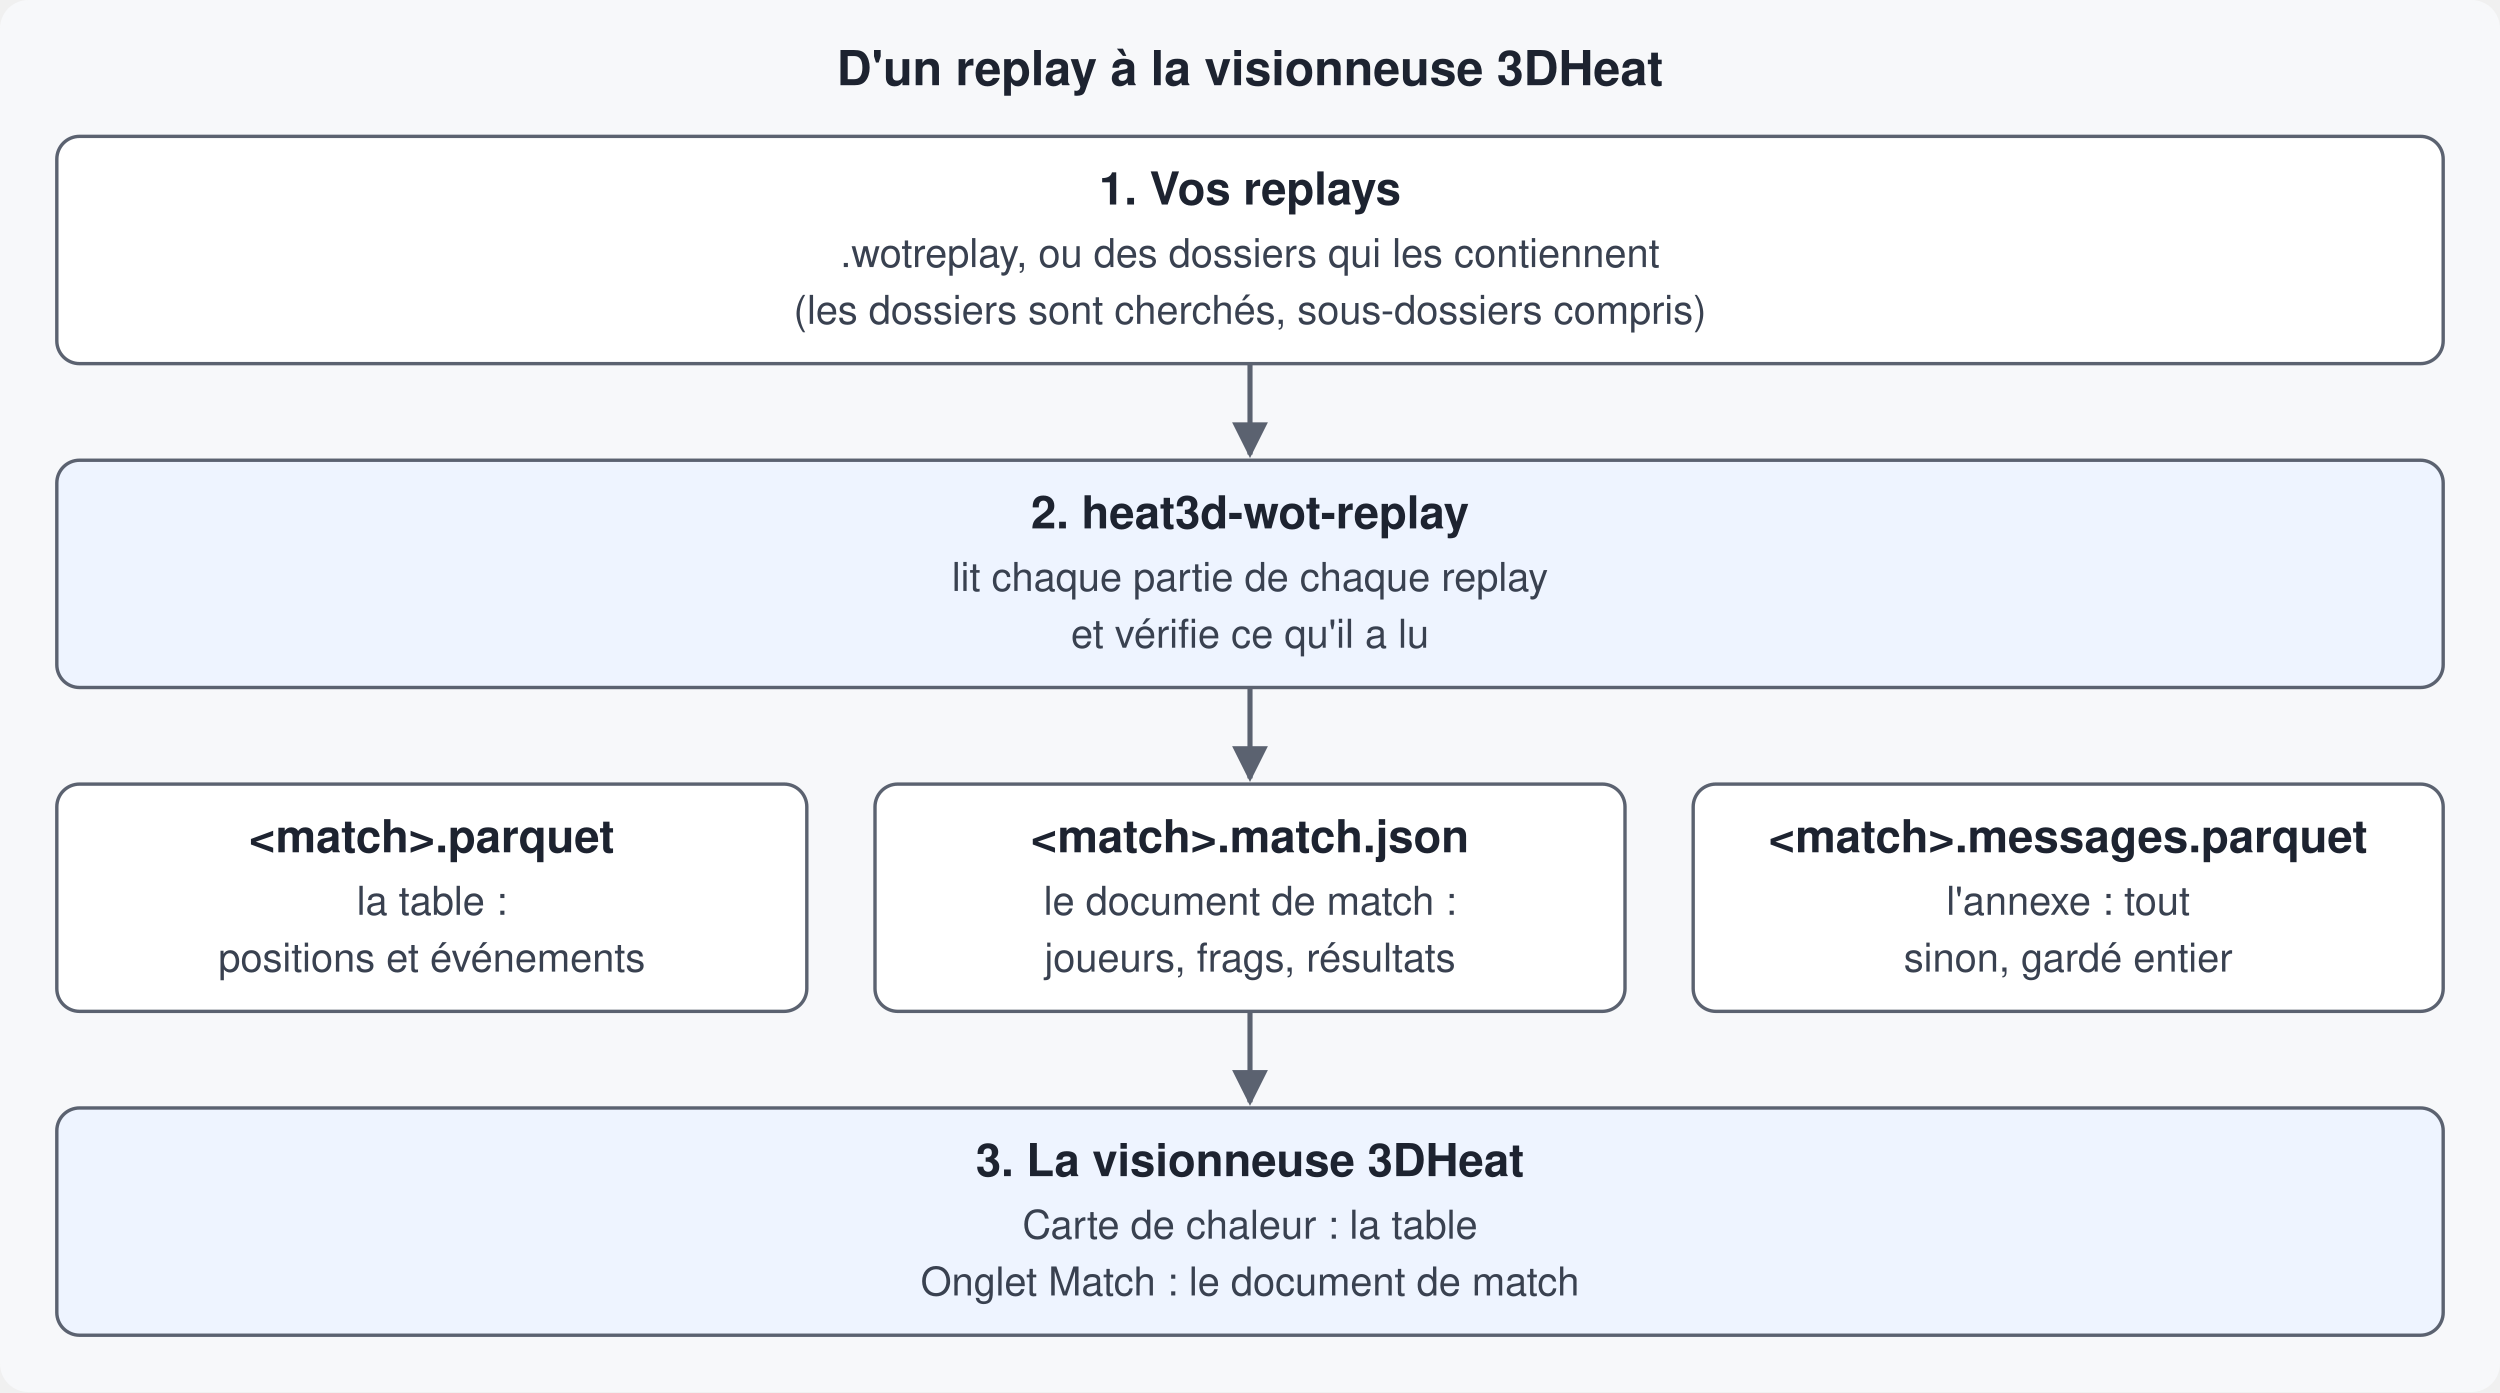
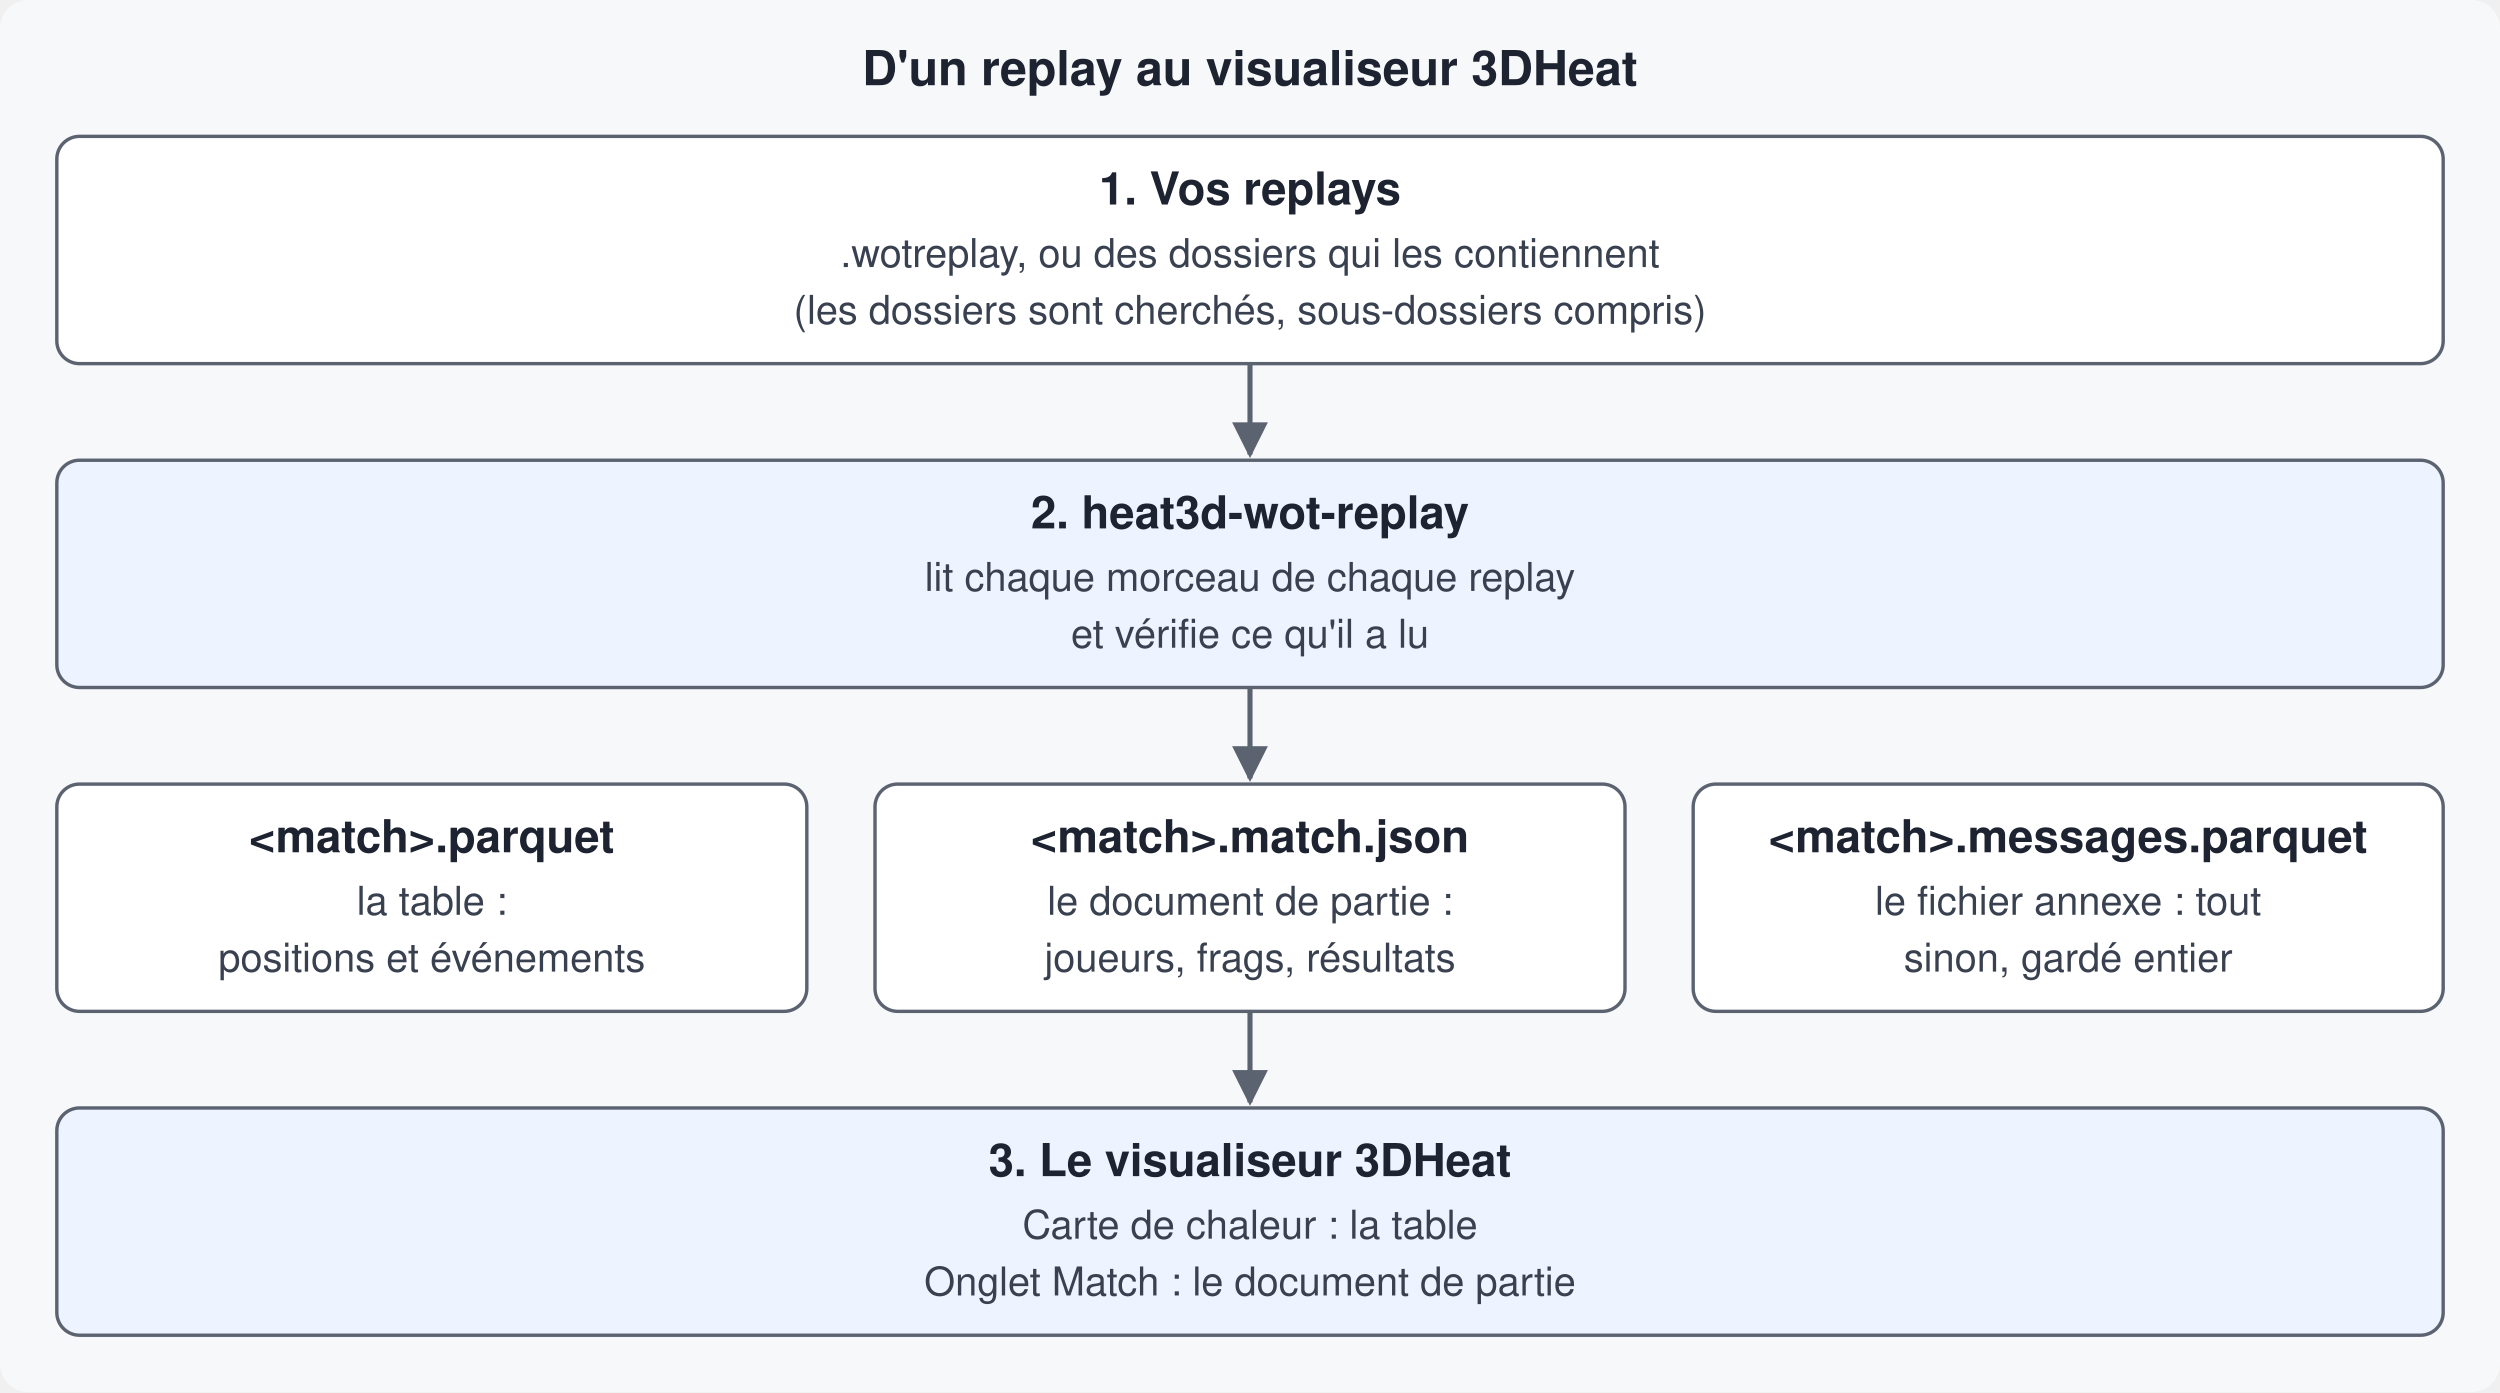
<svg xmlns="http://www.w3.org/2000/svg" width="880" height="490" viewBox="0 0 880 490" role="img" aria-label="From a replay to the 3DHeat viewer">
  <defs>
    <marker id="a" viewBox="0 0 10 10" refX="9" refY="5" markerWidth="7" markerHeight="7" orient="auto">
      <path d="M0,0 L10,5 L0,10 z" fill="#5b6270" />
    </marker>
  </defs>
  <rect width="880" height="490" rx="10" fill="#f7f8fa" />
-   <text x="440" y="30" font-family="Segoe UI,Helvetica,Arial,sans-serif" font-size="17" font-weight="600" text-anchor="middle" fill="#1d2330">D'un replay à la visionneuse 3DHeat</text>
+   <text x="440" y="30" font-family="Segoe UI,Helvetica,Arial,sans-serif" font-size="17" font-weight="600" text-anchor="middle" fill="#1d2330">D'un replay au visualiseur 3DHeat</text>
  <rect x="20" y="48" width="840" height="80" rx="8" fill="#ffffff" stroke="#5b6270" stroke-width="1.2" />
  <text x="440" y="72" font-family="Segoe UI,Helvetica,Arial,sans-serif" font-size="16" font-weight="600" text-anchor="middle" fill="#1d2330">1. Vos replays</text>
  <text x="440" y="94" font-family="Segoe UI,Helvetica,Arial,sans-serif" font-size="14" text-anchor="middle" fill="#394150">.wotreplay, ou des dossiers qui les contiennent</text>
  <text x="440" y="114" font-family="Segoe UI,Helvetica,Arial,sans-serif" font-size="14" text-anchor="middle" fill="#394150">(les dossiers sont cherchés, sous-dossiers compris)</text>
  <line x1="440" y1="128" x2="440" y2="160" stroke="#5b6270" stroke-width="1.8" marker-end="url(#a)" />
  <rect x="20" y="162" width="840" height="80" rx="8" fill="#eef4ff" stroke="#5b6270" stroke-width="1.2" />
  <text x="440" y="186" font-family="Segoe UI,Helvetica,Arial,sans-serif" font-size="16" font-weight="600" text-anchor="middle" fill="#1d2330">2. heat3d-wot-replay</text>
-   <text x="440" y="208" font-family="Segoe UI,Helvetica,Arial,sans-serif" font-size="14" text-anchor="middle" fill="#394150">lit chaque partie de chaque replay</text>
+   <text x="440" y="208" font-family="Segoe UI,Helvetica,Arial,sans-serif" font-size="14" text-anchor="middle" fill="#394150">lit chaque morceau de chaque replay</text>
  <text x="440" y="228" font-family="Segoe UI,Helvetica,Arial,sans-serif" font-size="14" text-anchor="middle" fill="#394150">et vérifie ce qu'il a lu</text>
  <line x1="440" y1="242" x2="440" y2="274" stroke="#5b6270" stroke-width="1.8" marker-end="url(#a)" />
  <rect x="20" y="276" width="264" height="80" rx="8" fill="#ffffff" stroke="#5b6270" stroke-width="1.2" />
  <text x="152" y="300" font-family="Segoe UI,Helvetica,Arial,sans-serif" font-size="16" font-weight="600" text-anchor="middle" fill="#1d2330">&lt;match&gt;.parquet</text>
  <text x="152" y="322" font-family="Segoe UI,Helvetica,Arial,sans-serif" font-size="14" text-anchor="middle" fill="#394150">la table :</text>
  <text x="152" y="342" font-family="Segoe UI,Helvetica,Arial,sans-serif" font-size="14" text-anchor="middle" fill="#394150">positions et événements</text>
  <rect x="308" y="276" width="264" height="80" rx="8" fill="#ffffff" stroke="#5b6270" stroke-width="1.2" />
  <text x="440" y="300" font-family="Segoe UI,Helvetica,Arial,sans-serif" font-size="16" font-weight="600" text-anchor="middle" fill="#1d2330">&lt;match&gt;.match.json</text>
-   <text x="440" y="322" font-family="Segoe UI,Helvetica,Arial,sans-serif" font-size="14" text-anchor="middle" fill="#394150">le document de match :</text>
+   <text x="440" y="322" font-family="Segoe UI,Helvetica,Arial,sans-serif" font-size="14" text-anchor="middle" fill="#394150">le document de partie :</text>
  <text x="440" y="342" font-family="Segoe UI,Helvetica,Arial,sans-serif" font-size="14" text-anchor="middle" fill="#394150">joueurs, frags, résultats</text>
  <rect x="596" y="276" width="264" height="80" rx="8" fill="#ffffff" stroke="#5b6270" stroke-width="1.2" />
  <text x="728" y="300" font-family="Segoe UI,Helvetica,Arial,sans-serif" font-size="16" font-weight="600" text-anchor="middle" fill="#1d2330">&lt;match&gt;.messages.parquet</text>
-   <text x="728" y="322" font-family="Segoe UI,Helvetica,Arial,sans-serif" font-size="14" text-anchor="middle" fill="#394150">l'annexe : tout</text>
+   <text x="728" y="322" font-family="Segoe UI,Helvetica,Arial,sans-serif" font-size="14" text-anchor="middle" fill="#394150">le fichier annexe : tout</text>
  <text x="728" y="342" font-family="Segoe UI,Helvetica,Arial,sans-serif" font-size="14" text-anchor="middle" fill="#394150">sinon, gardé entier</text>
  <line x1="440" y1="356" x2="440" y2="388" stroke="#5b6270" stroke-width="1.8" marker-end="url(#a)" />
  <rect x="20" y="390" width="840" height="80" rx="8" fill="#eef4ff" stroke="#5b6270" stroke-width="1.2" />
-   <text x="440" y="414" font-family="Segoe UI,Helvetica,Arial,sans-serif" font-size="16" font-weight="600" text-anchor="middle" fill="#1d2330">3. La visionneuse 3DHeat</text>
+   <text x="440" y="414" font-family="Segoe UI,Helvetica,Arial,sans-serif" font-size="16" font-weight="600" text-anchor="middle" fill="#1d2330">3. Le visualiseur 3DHeat</text>
  <text x="440" y="436" font-family="Segoe UI,Helvetica,Arial,sans-serif" font-size="14" text-anchor="middle" fill="#394150">Carte de chaleur : la table</text>
-   <text x="440" y="456" font-family="Segoe UI,Helvetica,Arial,sans-serif" font-size="14" text-anchor="middle" fill="#394150">Onglet Match : le document de match</text>
+   <text x="440" y="456" font-family="Segoe UI,Helvetica,Arial,sans-serif" font-size="14" text-anchor="middle" fill="#394150">Onglet Match : le document de partie</text>
</svg>
